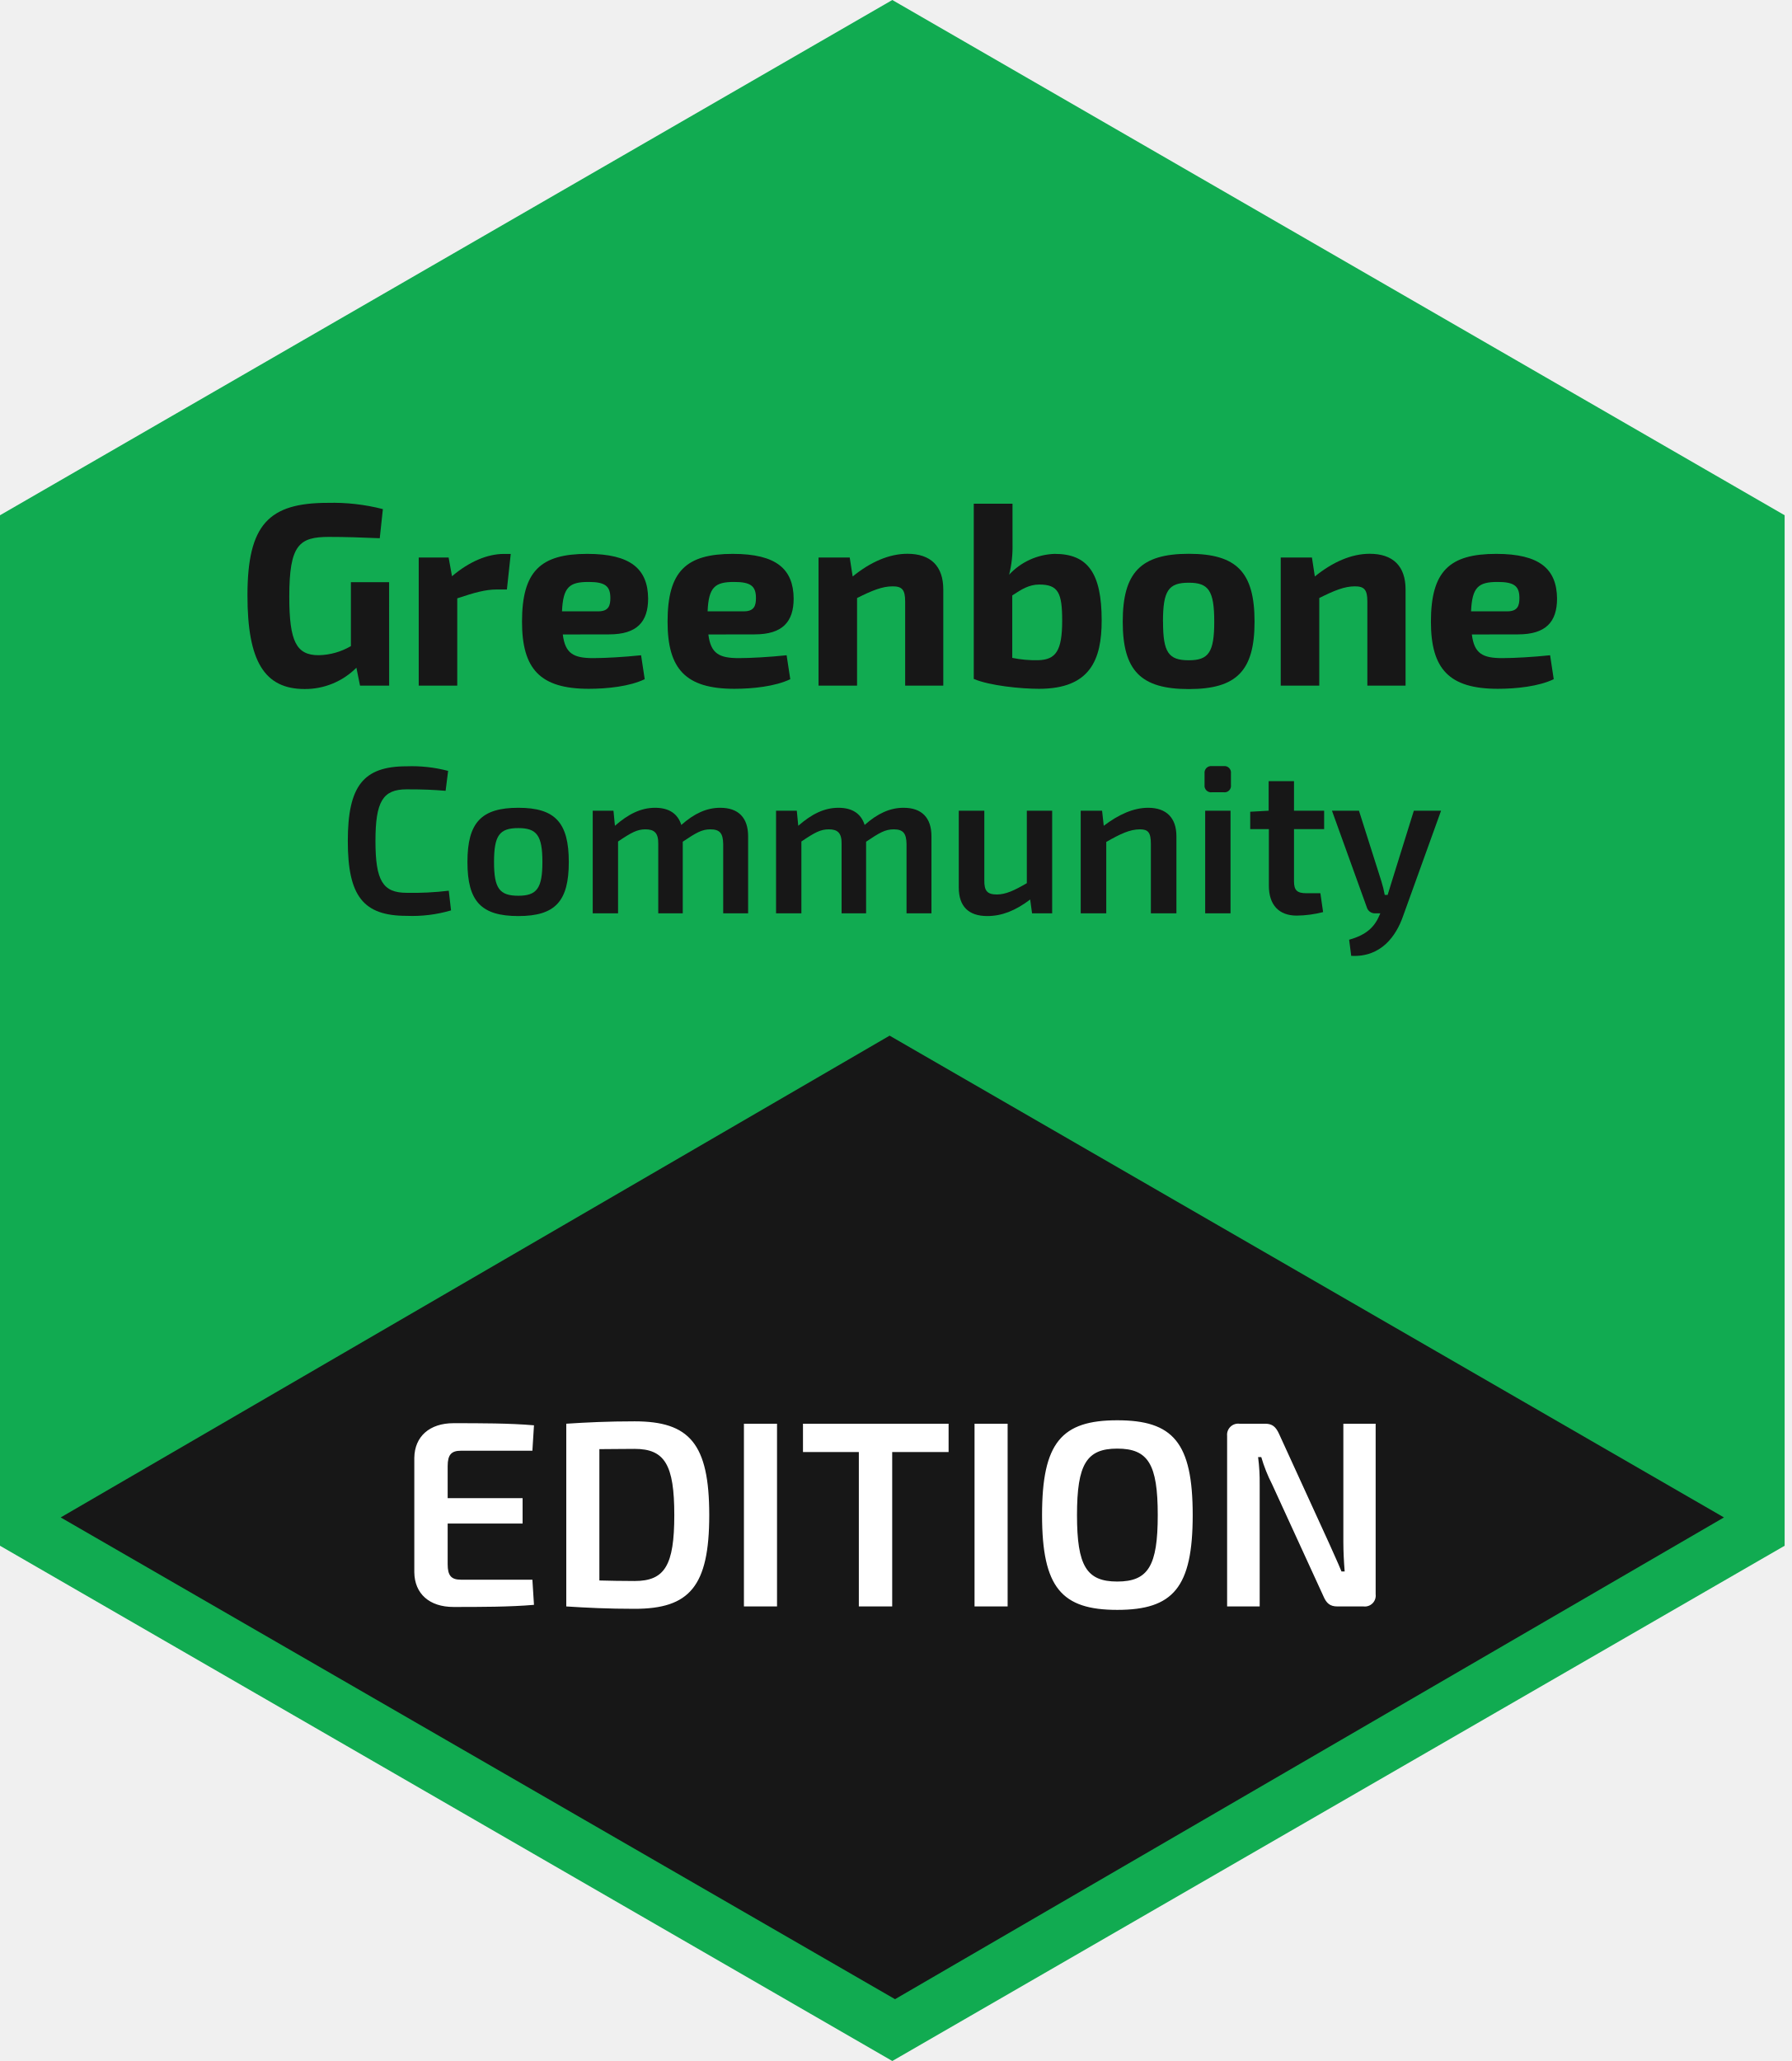
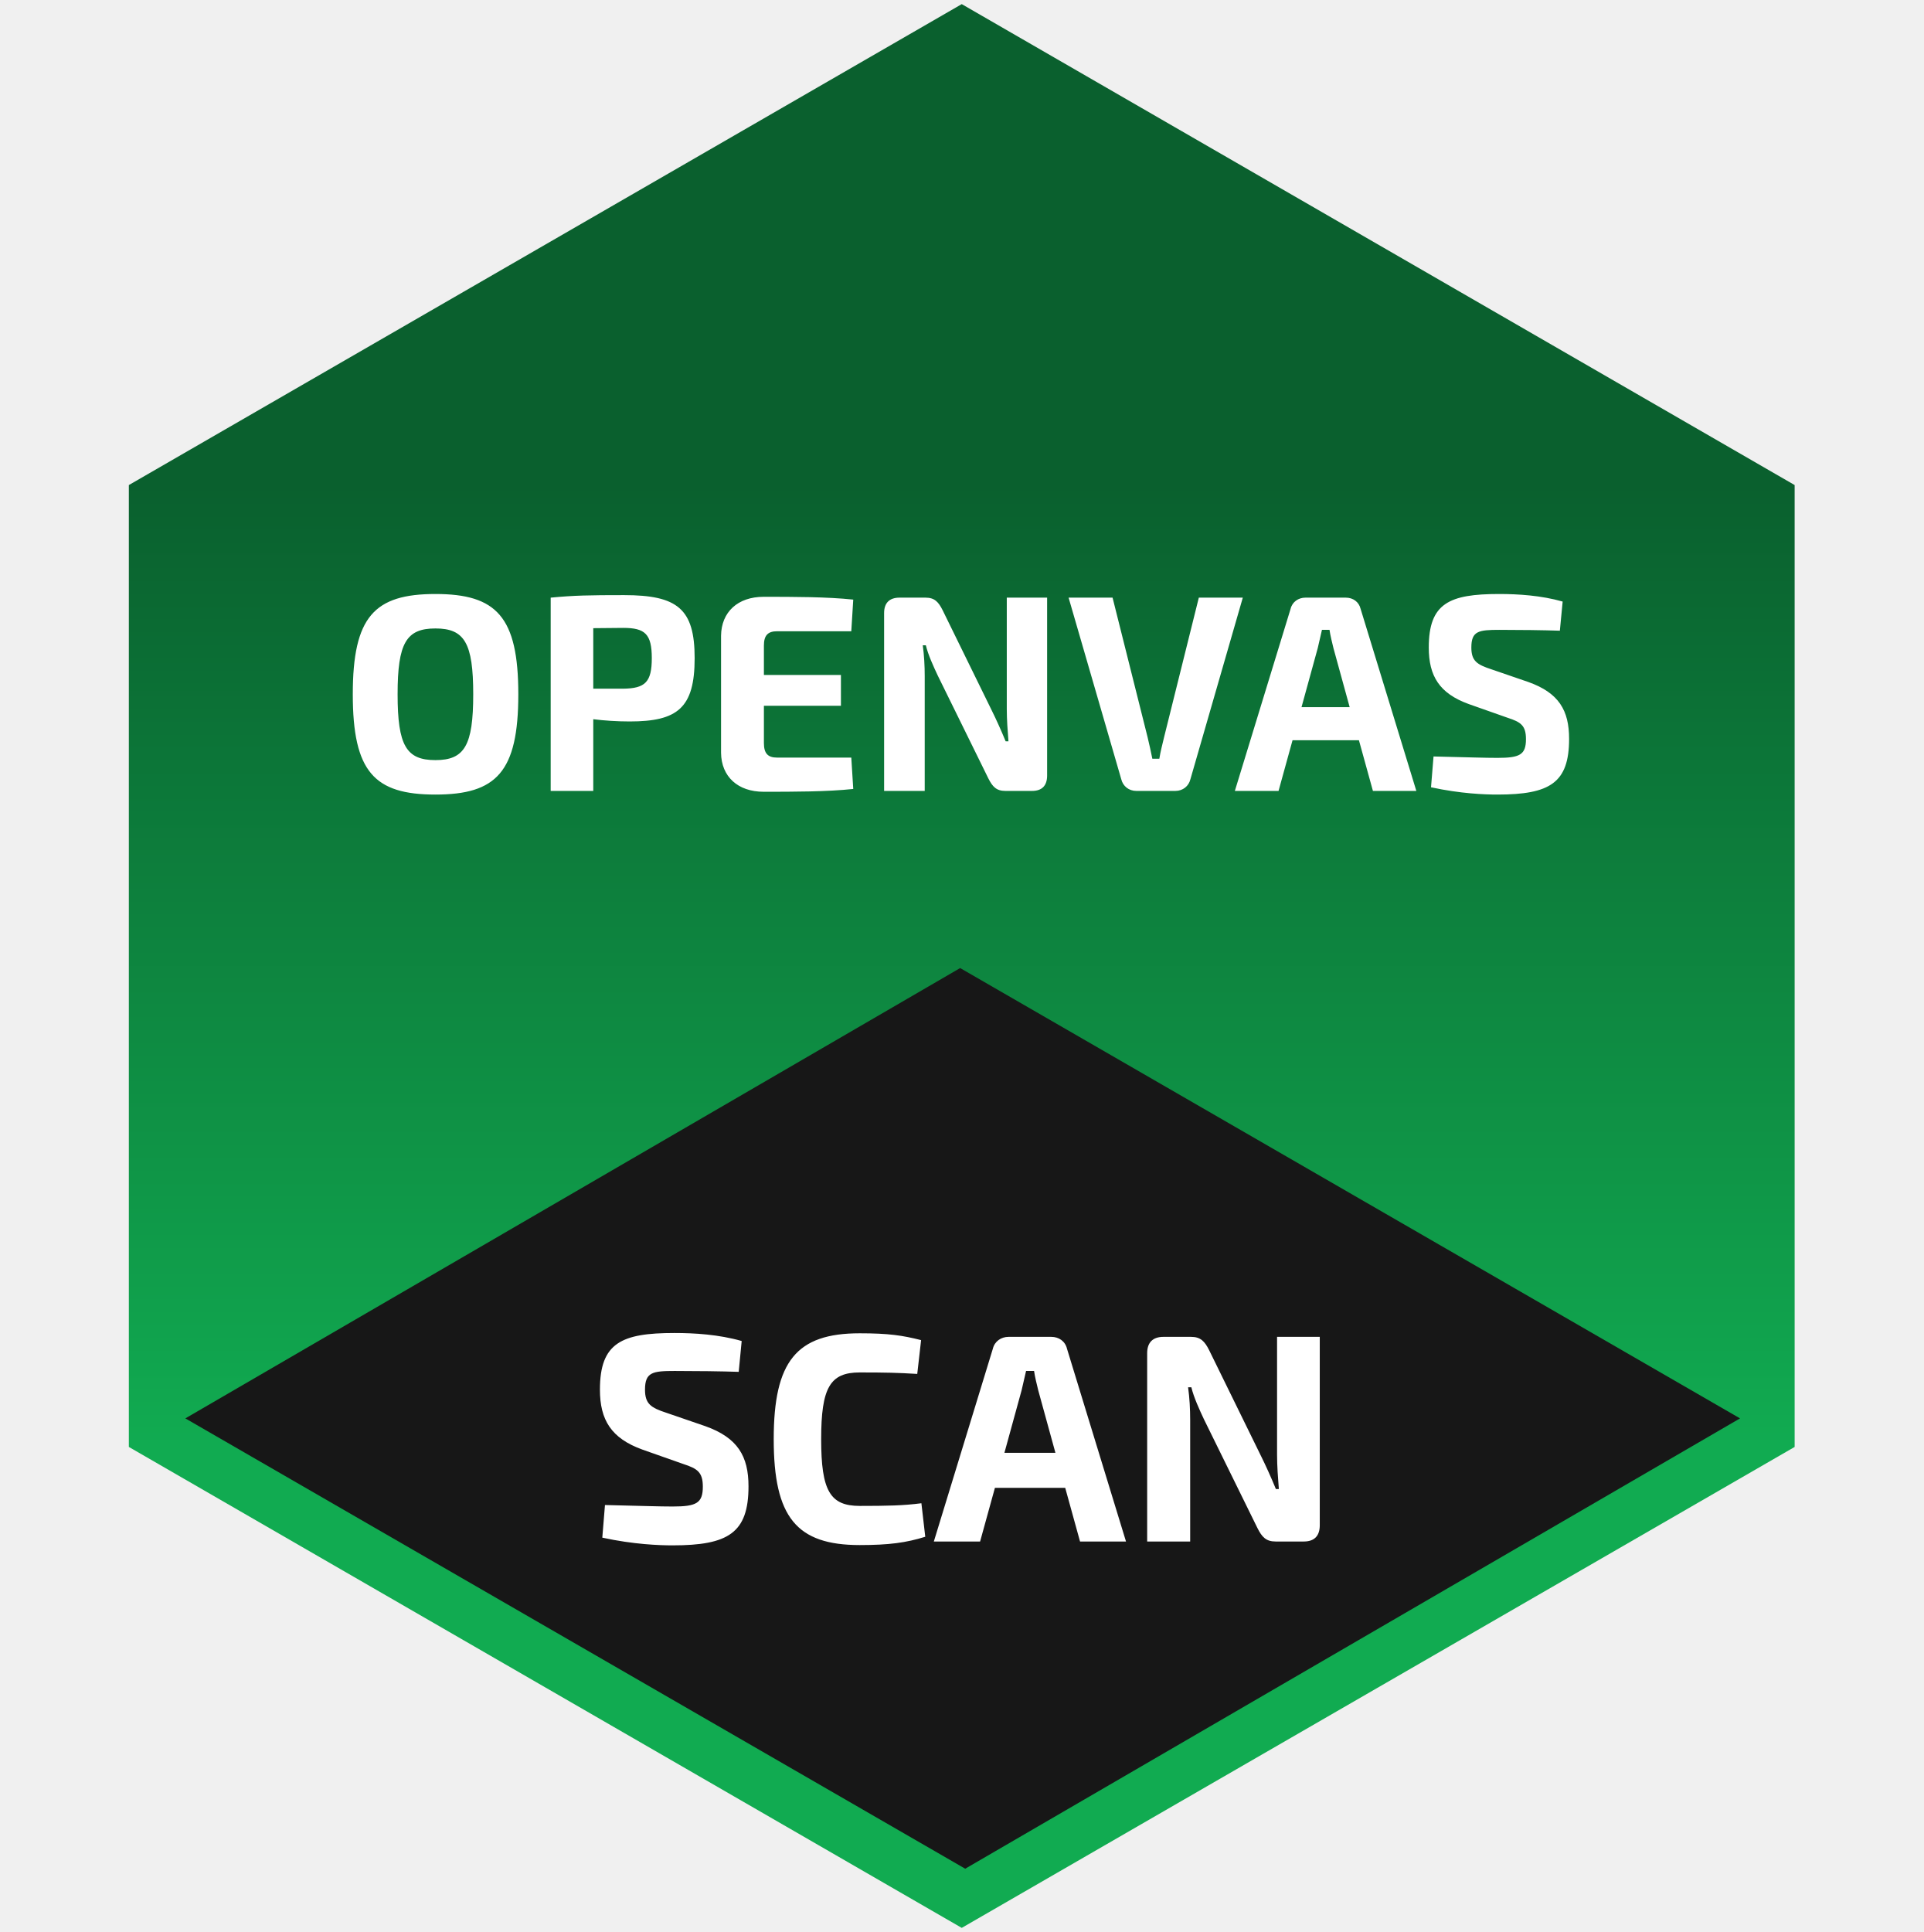
- <svg xmlns="http://www.w3.org/2000/svg" width="406" height="467" viewBox="0 0 406 467">
+ <svg xmlns="http://www.w3.org/2000/svg" width="467" height="469" viewBox="0 0 467 469" fill="none">
+   <path d="M233.5 1L435.717 117.75V351.25L233.5 468L31.283 351.25V117.75L233.5 1Z" fill="url(#paint0_linear_123_206)" />
+   <path d="M422.456 344.317L234.341 453.637L45 344.319L233.112 235L422.456 344.317Z" fill="#171717" />
+   <path d="M165.959 355.414L155.951 351.886C148.391 349.15 145.655 344.686 145.655 337.342C145.655 325.966 150.911 323.59 163.727 323.59C168.623 323.59 174.527 323.95 180.071 325.534L179.351 333.022C175.175 332.878 169.055 332.806 163.799 332.806C158.471 332.806 156.599 333.094 156.599 337.342C156.599 340.798 158.039 341.734 161.783 342.958L171.215 346.198C179.135 349.006 181.727 353.542 181.727 360.814C181.727 372.118 176.831 375.142 163.295 375.142C160.127 375.142 153.863 374.926 146.231 373.27L146.879 365.35C156.095 365.566 160.127 365.71 163.295 365.71C169.055 365.71 170.639 364.918 170.639 360.886C170.639 357.358 169.271 356.494 165.959 355.414ZM223.705 364.918L224.641 373.054C220.033 374.494 215.857 375.07 208.729 375.07C193.393 375.07 187.849 368.302 187.849 349.366C187.849 330.43 193.393 323.662 208.729 323.662C215.713 323.662 219.097 324.166 223.633 325.318L222.697 333.526C218.017 333.238 214.993 333.166 208.729 333.166C201.529 333.166 199.369 336.838 199.369 349.366C199.369 361.894 201.529 365.566 208.729 365.566C215.353 365.566 219.313 365.494 223.705 364.918ZM258.62 361.174H241.556L237.956 374.206H226.724L241.052 327.406C241.484 325.606 243.068 324.526 244.868 324.526H255.236C257.108 324.526 258.62 325.606 259.052 327.406L273.38 374.206H262.22L258.62 361.174ZM256.244 352.678L252.068 337.486C251.708 335.974 251.276 334.318 251.06 332.806H249.116C248.756 334.318 248.396 335.974 248.036 337.486L243.86 352.678H256.244ZM320.424 324.526V370.246C320.424 372.838 319.128 374.206 316.536 374.206H309.696C307.392 374.206 306.384 373.126 305.304 370.966L292.272 344.47C291.264 342.31 289.824 339.214 289.248 336.766H288.456C288.816 339.358 288.96 342.094 288.96 344.686V374.206H278.52V328.486C278.52 325.894 279.888 324.526 282.48 324.526H289.176C291.48 324.526 292.488 325.606 293.568 327.766L306.168 353.47C307.248 355.63 308.616 358.654 309.768 361.462H310.488C310.272 358.654 310.056 355.918 310.056 353.11V324.526H320.424Z" fill="white" />
+   <path d="M105.713 144.196C120.537 144.196 125.841 149.704 125.841 168.54C125.841 187.376 120.537 192.884 105.713 192.884C90.889 192.884 85.653 187.376 85.653 168.54C85.653 149.704 90.889 144.196 105.713 144.196ZM105.713 152.56C98.641 152.56 96.533 156.096 96.533 168.54C96.533 180.984 98.641 184.52 105.713 184.52C112.785 184.52 114.893 180.984 114.893 168.54C114.893 156.096 112.785 152.56 105.713 152.56ZM133.701 192V145.08C139.345 144.536 143.085 144.468 151.517 144.468C164.505 144.468 168.653 147.8 168.653 159.768C168.653 171.872 164.505 175.136 152.877 175.136C149.817 175.136 146.757 174.932 144.037 174.592V192H133.701ZM144.037 167.18H151.313C156.617 167.112 158.249 165.616 158.249 159.768C158.249 153.92 156.617 152.424 151.313 152.424L144.037 152.492V167.18ZM206.683 183.908L207.159 191.524C200.767 192.204 192.675 192.204 185.399 192.204C179.143 192.204 175.131 188.532 175.063 182.752V154.328C175.131 148.548 179.143 144.876 185.399 144.876C192.675 144.876 200.767 144.876 207.159 145.556L206.683 153.24H188.663C186.419 153.24 185.467 154.26 185.467 156.708V163.848H204.167V171.328H185.467V180.372C185.467 182.888 186.419 183.908 188.663 183.908H206.683ZM254.227 145.08V188.26C254.227 190.708 253.003 192 250.555 192H244.095C241.919 192 240.967 190.98 239.947 188.94L227.639 163.916C226.687 161.876 225.327 158.952 224.783 156.64H224.035C224.375 159.088 224.511 161.672 224.511 164.12V192H214.651V148.82C214.651 146.372 215.943 145.08 218.391 145.08H224.715C226.891 145.08 227.843 146.1 228.863 148.14L240.763 172.416C241.783 174.456 243.075 177.312 244.163 179.964H244.843C244.639 177.312 244.435 174.728 244.435 172.076V145.08H254.227ZM301.737 145.08L289.021 189.144C288.613 190.844 287.185 192 285.349 192H275.897C274.061 192 272.633 190.844 272.225 189.144L259.441 145.08H270.117L278.617 178.944C279.025 180.644 279.433 182.48 279.773 184.18H281.473C281.745 182.48 282.221 180.644 282.629 178.944L291.061 145.08H301.737ZM329.93 179.692H313.814L310.414 192H299.806L313.338 147.8C313.746 146.1 315.242 145.08 316.942 145.08H326.734C328.502 145.08 329.93 146.1 330.338 147.8L343.87 192H333.33L329.93 179.692ZM327.686 171.668L323.742 157.32C323.402 155.892 322.994 154.328 322.79 152.9H320.954C320.614 154.328 320.274 155.892 319.934 157.32L315.99 171.668H327.686ZM366.065 174.252L356.613 170.92C349.473 168.336 346.889 164.12 346.889 157.184C346.889 146.44 351.853 144.196 363.957 144.196C368.581 144.196 374.157 144.536 379.393 146.032L378.713 153.104C374.769 152.968 368.989 152.9 364.025 152.9C358.993 152.9 357.225 153.172 357.225 157.184C357.225 160.448 358.585 161.332 362.121 162.488L371.029 165.548C378.509 168.2 380.957 172.484 380.957 179.352C380.957 190.028 376.333 192.884 363.549 192.884C360.557 192.884 354.641 192.68 347.433 191.116L348.045 183.636C356.749 183.84 360.557 183.976 363.549 183.976C368.989 183.976 370.485 183.228 370.485 179.42C370.485 176.088 369.193 175.272 366.065 174.252Z" fill="white" />
  <defs>
-     <clipPath id="clip-Label_Community_Edition_">
-       <rect width="406" height="467" />
-     </clipPath>
+     <linearGradient id="paint0_linear_123_206" x1="233.5" y1="0.83" x2="233.5" y2="468" gradientUnits="userSpaceOnUse">
+       <stop offset="0.25" stop-color="#0A602E" />
+       <stop offset="0.75" stop-color="#11AB51" />
+     </linearGradient>
  </defs>
-   <g id="Label_Community_Edition_" data-name="Label_Community_Edition " clip-path="url(#clip-Label_Community_Edition_)">
-     <path id="Path_12980" data-name="Path 12980" d="M-320.51-324.712v233.5l202.217,116.75L83.923-91.212v-233.5l-202.217-116.75Z" transform="translate(320.51 441.462)" fill="#11ab51" />
-     <g id="Group_12901" data-name="Group 12901" transform="translate(13.753 234.667)">
-       <path id="Path_12981" data-name="Path 12981" d="M66.886-153.663-120.963-44.5-310.041-153.661l187.849-109.166Z" transform="translate(310.041 262.827)" fill="#171717" />
-     </g>
-     <g id="Group_12911" data-name="Group 12911" transform="translate(56.08 113.942)">
-       <g id="Group_12902" data-name="Group 12902" transform="translate(0 0)">
-         <path id="Path_12982" data-name="Path 12982" d="M-245.711-313.309h-6.6l-.822-4.063a16.4,16.4,0,0,1-11.726,4.83c-9.127,0-12.961-6.306-12.961-21.212,0-16.086,4.83-20.973,18.2-20.973a45.462,45.462,0,0,1,12.488,1.416l-.707,6.6c-4-.179-7.952-.3-11.491-.3-6.775,0-9.013,1.77-9.013,13.549,0,10.135,1.59,13.256,6.655,13.256a15.016,15.016,0,0,0,7.308-2.06V-336.75h8.66Z" transform="translate(277.82 354.726)" fill="#171717" />
-       </g>
-       <g id="Group_12903" data-name="Group 12903" transform="translate(38.81 11.57)">
-         <path id="Path_12983" data-name="Path 12983" d="M-228.292-337.857h-2.358c-2.472,0-5.005.7-8.894,2v19.787h-8.733v-29.035h6.775l.768,4.242c3.883-3.3,8.011-5.055,11.78-5.055h1.53Z" transform="translate(248.277 345.919)" fill="#171717" />
-       </g>
-       <g id="Group_12904" data-name="Group 12904" transform="translate(62.214 11.56)">
-         <path id="Path_12984" data-name="Path 12984" d="M-221.214-327.666c.529,4.357,2.474,5.36,6.9,5.36,2.651,0,6.894-.235,10.842-.648l.822,5.423c-3.414,1.646-8.539,2.179-12.666,2.179-11.031,0-15.14-4.477-15.14-15.2,0-11.491,4.242-15.374,14.791-15.374,9.9,0,13.724,3.475,13.788,10.111,0,5.3-2.533,8.13-8.838,8.13Zm8.071-5.244c2.354,0,2.707-1.356,2.707-3.006,0-2.707-1.177-3.649-4.946-3.649-4.361,0-5.772,1.177-6.011,6.655Z" transform="translate(230.461 345.926)" fill="#171717" />
-       </g>
-       <g id="Group_12905" data-name="Group 12905" transform="translate(95.202 11.56)">
-         <path id="Path_12985" data-name="Path 12985" d="M-196.1-327.666c.533,4.357,2.478,5.36,6.894,5.36,2.652,0,6.894-.235,10.838-.648l.828,5.423c-3.416,1.646-8.544,2.179-12.668,2.179-11.031,0-15.139-4.477-15.139-15.2,0-11.491,4.242-15.374,14.785-15.374,9.9,0,13.729,3.475,13.788,10.111,0,5.3-2.537,8.13-8.838,8.13Zm8.071-5.244c2.358,0,2.711-1.356,2.711-3.006,0-2.707-1.177-3.649-4.95-3.649-4.357,0-5.772,1.177-6.007,6.655Z" transform="translate(205.35 345.926)" fill="#171717" />
-       </g>
-       <g id="Group_12906" data-name="Group 12906" transform="translate(129.415 11.542)">
-         <path id="Path_12986" data-name="Path 12986" d="M-171.57-340.8c4.058-3.305,8.3-5.143,12.409-5.143,5.3,0,8.126,2.827,8.126,8.071v21.8h-8.64v-19.08c0-2.651-.708-3.414-2.827-3.414-2.358,0-4.656.942-8.071,2.647v19.847h-8.733V-345.1h7.069Z" transform="translate(179.306 345.94)" fill="#171717" />
-       </g>
-       <g id="Group_12907" data-name="Group 12907" transform="translate(164.599 0.189)">
-         <path id="Path_12987" data-name="Path 12987" d="M-143.744-345.335a25.655,25.655,0,0,1-.767,6.835,14.759,14.759,0,0,1,10.308-4.711c7.483,0,10.663,4.3,10.663,15.08,0,8.894-2.592,15.495-14.2,15.495-4.137,0-11.192-.708-14.787-2.238v-39.707h8.779Zm-.06,25.689a26.492,26.492,0,0,0,5.893.528c3.944-.12,5.419-2.064,5.419-8.953,0-6.307-.883-8.191-5.185-8.191-2.3,0-4.008,1.061-6.127,2.472Z" transform="translate(152.523 354.582)" fill="#171717" />
-       </g>
-       <g id="Group_12908" data-name="Group 12908" transform="translate(198.353 11.542)">
-         <path id="Path_12988" data-name="Path 12988" d="M-96.956-330.548c0,11.132-4.068,15.26-14.906,15.26s-14.965-4.137-14.965-15.26,4.063-15.392,14.965-15.392S-96.956-341.739-96.956-330.548Zm-20.739,0c0,6.949,1.236,8.733,5.833,8.733,4.477,0,5.774-1.77,5.774-8.733,0-7.069-1.3-8.838-5.774-8.838-4.6,0-5.846,1.77-5.846,8.838Z" transform="translate(126.828 345.94)" fill="#171717" />
-       </g>
-       <g id="Group_12909" data-name="Group 12909" transform="translate(234.159 11.542)">
-         <path id="Path_12989" data-name="Path 12989" d="M-91.842-340.8c4.068-3.305,8.329-5.143,12.434-5.143,5.3,0,8.125,2.827,8.125,8.071v21.8h-8.658v-19.08c0-2.651-.708-3.414-2.827-3.414-2.358,0-4.656.942-8.071,2.647v19.847h-8.732V-345.1H-92.5Z" transform="translate(99.572 345.94)" fill="#171717" />
-       </g>
-       <g id="Group_12910" data-name="Group 12910" transform="translate(268.197 11.56)">
-         <path id="Path_12990" data-name="Path 12990" d="M-64.385-327.666c.528,4.357,2.472,5.36,6.894,5.36,2.647,0,6.894-.235,10.838-.648l.822,5.423c-3.414,1.646-8.539,2.179-12.662,2.179-11.031,0-15.168-4.477-15.168-15.2,0-11.491,4.243-15.374,14.791-15.374,9.9,0,13.725,3.475,13.79,10.111,0,5.3-2.533,8.13-8.838,8.13Zm8.071-5.244c2.353,0,2.706-1.356,2.706-3.006,0-2.707-1.176-3.649-4.945-3.649-4.363,0-5.774,1.177-6.013,6.655Z" transform="translate(73.661 345.926)" fill="#171717" />
-       </g>
-     </g>
-     <g id="Group_12975" data-name="Group 12975" transform="translate(78.819 173.589)">
-       <g id="Group_12962" data-name="Group 12962" transform="translate(0 0.046)">
-         <path id="Path_13162" data-name="Path 13162" d="M87.365,168.51a31.181,31.181,0,0,1-10.06,1.235c-9.824,0-13.334-4.461-13.334-16.942s3.51-16.944,13.334-16.944a32.145,32.145,0,0,1,9.4,1.043l-.57,4.51c-2.941-.237-4.887-.332-8.827-.332-5.409,0-7.07,2.753-7.07,11.723s1.661,11.721,7.07,11.721a67.219,67.219,0,0,0,9.54-.475Z" transform="translate(-63.97 -135.859)" fill="#171717" />
-       </g>
-       <g id="Group_12963" data-name="Group 12963" transform="translate(27.113 9.445)">
-         <path id="Path_13163" data-name="Path 13163" d="M105.78,154.68c0,8.922-3.084,12.244-11.436,12.244-8.4,0-11.533-3.321-11.533-12.244s3.131-12.29,11.533-12.29C102.7,142.39,105.78,145.757,105.78,154.68Zm-16.944,0c0,5.979,1.235,7.641,5.507,7.641,4.175,0,5.455-1.662,5.455-7.641,0-6.027-1.281-7.687-5.455-7.687C90.071,146.992,88.836,148.653,88.836,154.68Z" transform="translate(-82.811 -142.39)" fill="#171717" />
-       </g>
-       <g id="Group_12964" data-name="Group 12964" transform="translate(55.505 9.445)">
-         <path id="Path_13164" data-name="Path 13164" d="M107.571,146.47c3.038-2.658,5.886-4.08,9.112-4.08,3.133,0,5.126,1.327,5.932,3.891,2.943-2.61,5.742-3.891,8.827-3.891,4.13,0,6.313,2.275,6.313,6.453v17.464h-5.648V150.6c-.047-2.372-.712-3.323-2.9-3.323-1.946,0-3.226.76-6.264,2.8v16.23h-5.553V150.6c.049-2.515-.9-3.323-2.894-3.323-1.851,0-3.131.665-6.217,2.753v16.279H102.54V143.052h4.7Z" transform="translate(-102.54 -142.39)" fill="#171717" />
-       </g>
-       <g id="Group_12965" data-name="Group 12965" transform="translate(97.053 9.445)">
-         <path id="Path_13165" data-name="Path 13165" d="M136.443,146.47c3.038-2.658,5.886-4.08,9.112-4.08,3.131,0,5.126,1.327,5.932,3.891,2.941-2.61,5.742-3.891,8.827-3.891,4.129,0,6.312,2.275,6.312,6.453v17.464h-5.647V150.6c-.049-2.372-.714-3.323-2.9-3.323-1.946,0-3.226.76-6.263,2.8v16.23h-5.553V150.6c.047-2.515-.9-3.323-2.894-3.323-1.852,0-3.133.665-6.218,2.753v16.279h-5.742V143.052h4.7Z" transform="translate(-131.412 -142.39)" fill="#171717" />
-       </g>
-       <g id="Group_12966" data-name="Group 12966" transform="translate(138.459 10.107)">
-         <path id="Path_13166" data-name="Path 13166" d="M181.349,166.105h-4.556l-.426-3.133c-3.321,2.517-6.407,3.749-9.728,3.749-4.224,0-6.454-2.183-6.454-6.453V142.85h5.789v15.71c-.046,2.467.665,3.272,2.848,3.272,1.993,0,3.939-.9,6.785-2.562V142.85h5.742Z" transform="translate(-160.185 -142.85)" fill="#171717" />
-       </g>
-       <g id="Group_12967" data-name="Group 12967" transform="translate(166.092 9.445)">
-         <path id="Path_13167" data-name="Path 13167" d="M184.608,146.47c3.321-2.515,6.692-4.08,10.06-4.08,4.129,0,6.407,2.275,6.407,6.453v17.464h-5.788V150.6c0-2.609-.619-3.323-2.469-3.323-2.324,0-4.46,1.045-7.64,2.848v16.184h-5.791V143.052h4.842Z" transform="translate(-179.387 -142.39)" fill="#171717" />
-       </g>
-       <g id="Group_12968" data-name="Group 12968" transform="translate(194.157 0)">
-         <path id="Path_13168" data-name="Path 13168" d="M203.208,135.827a1.48,1.48,0,0,1,1.661,1.659v2.61a1.463,1.463,0,0,1-1.661,1.662h-2.656a1.482,1.482,0,0,1-1.662-1.662v-2.61a1.5,1.5,0,0,1,1.662-1.659Zm-4.176,33.362V145.934h5.742v23.255Z" transform="translate(-198.889 -135.827)" fill="#171717" />
-       </g>
-       <g id="Group_12969" data-name="Group 12969" transform="translate(204.509 3.416)">
-         <path id="Path_13169" data-name="Path 13169" d="M216,160.885c0,2.041.711,2.705,2.8,2.705h3.18l.616,4.273a24.781,24.781,0,0,1-5.979.8c-4.081,0-6.312-2.467-6.312-6.785V149.069h-4.224v-3.94l4.176-.237V138.2H216v6.69h6.833v4.178H216Z" transform="translate(-206.083 -138.201)" fill="#171717" />
-       </g>
-       <g id="Group_12970" data-name="Group 12970" transform="translate(223.029 10.107)">
-         <path id="Path_13170" data-name="Path 13170" d="M235.038,166.816c-1.518,4.32-4.886,9.3-11.721,8.922l-.473-3.654c3.747-1.043,5.693-2.753,6.833-5.458l.239-.521h-1.141a1.9,1.9,0,0,1-1.946-1.425l-7.876-21.831h6.12l5.08,15.994a24.777,24.777,0,0,1,.757,3.085h.665c.332-1.045.665-2.183.95-3.085l4.983-15.994h6.169Z" transform="translate(-218.952 -142.85)" fill="#171717" />
-       </g>
-     </g>
-     <path id="Path_13556" data-name="Path 13556" d="M-82.35-6.06h-16.2c-2.16,0-3-.9-3-3.48v-9.24h16.98v-5.76h-16.98V-31.8c0-2.58.84-3.48,3-3.48h16.2l.36-5.76c-5.46-.48-12.18-.48-18.24-.48-5.4,0-8.82,3-8.88,7.86V-7.74c.06,4.86,3.42,7.86,8.88,7.86,6.06,0,12.78,0,18.24-.48ZM-74.67,0c4.56.3,9.48.54,15.48.54C-46.77.54-42.27-4.5-42.27-20.7s-4.5-21.24-16.92-21.24c-6.06,0-10.92.24-15.48.54Zm7.5-35.64c2.4,0,4.92-.06,7.98-.06,6.84,0,9,3.6,9,15s-2.16,14.94-9,14.94c-2.94,0-5.64-.06-7.98-.12ZM-26.91,0V-41.4h-7.5V0ZM11.97-34.98V-41.4h-33v6.42H-8.37V0H-.81V-34.98ZM25.35,0V-41.4h-7.5V0ZM50.19-42.18c-12.6,0-17.04,5.04-17.04,21.48S37.59.78,50.19.78c12.66,0,17.1-5.04,17.1-21.48S62.85-42.18,50.19-42.18Zm0,6.42c7.02,0,9.18,3.54,9.18,15.06S57.21-5.64,50.19-5.64c-6.96,0-9.12-3.54-9.12-15.06S43.23-35.76,50.19-35.76Zm58.56-5.64h-7.32v26.76c0,2.22.12,4.44.3,6.72h-.72c-.9-2.22-2.1-4.74-2.88-6.54L86.85-39.12c-.72-1.56-1.5-2.28-3.12-2.28H77.91a2.516,2.516,0,0,0-2.82,2.76V0h7.38V-27.6a44.039,44.039,0,0,0-.36-6.24h.72a34.922,34.922,0,0,0,2.46,6.18L96.93-2.28C97.59-.72,98.43,0,100.05,0h5.94a2.472,2.472,0,0,0,2.76-2.76Z" transform="translate(203 364)" fill="#fff" />
-   </g>
</svg>
